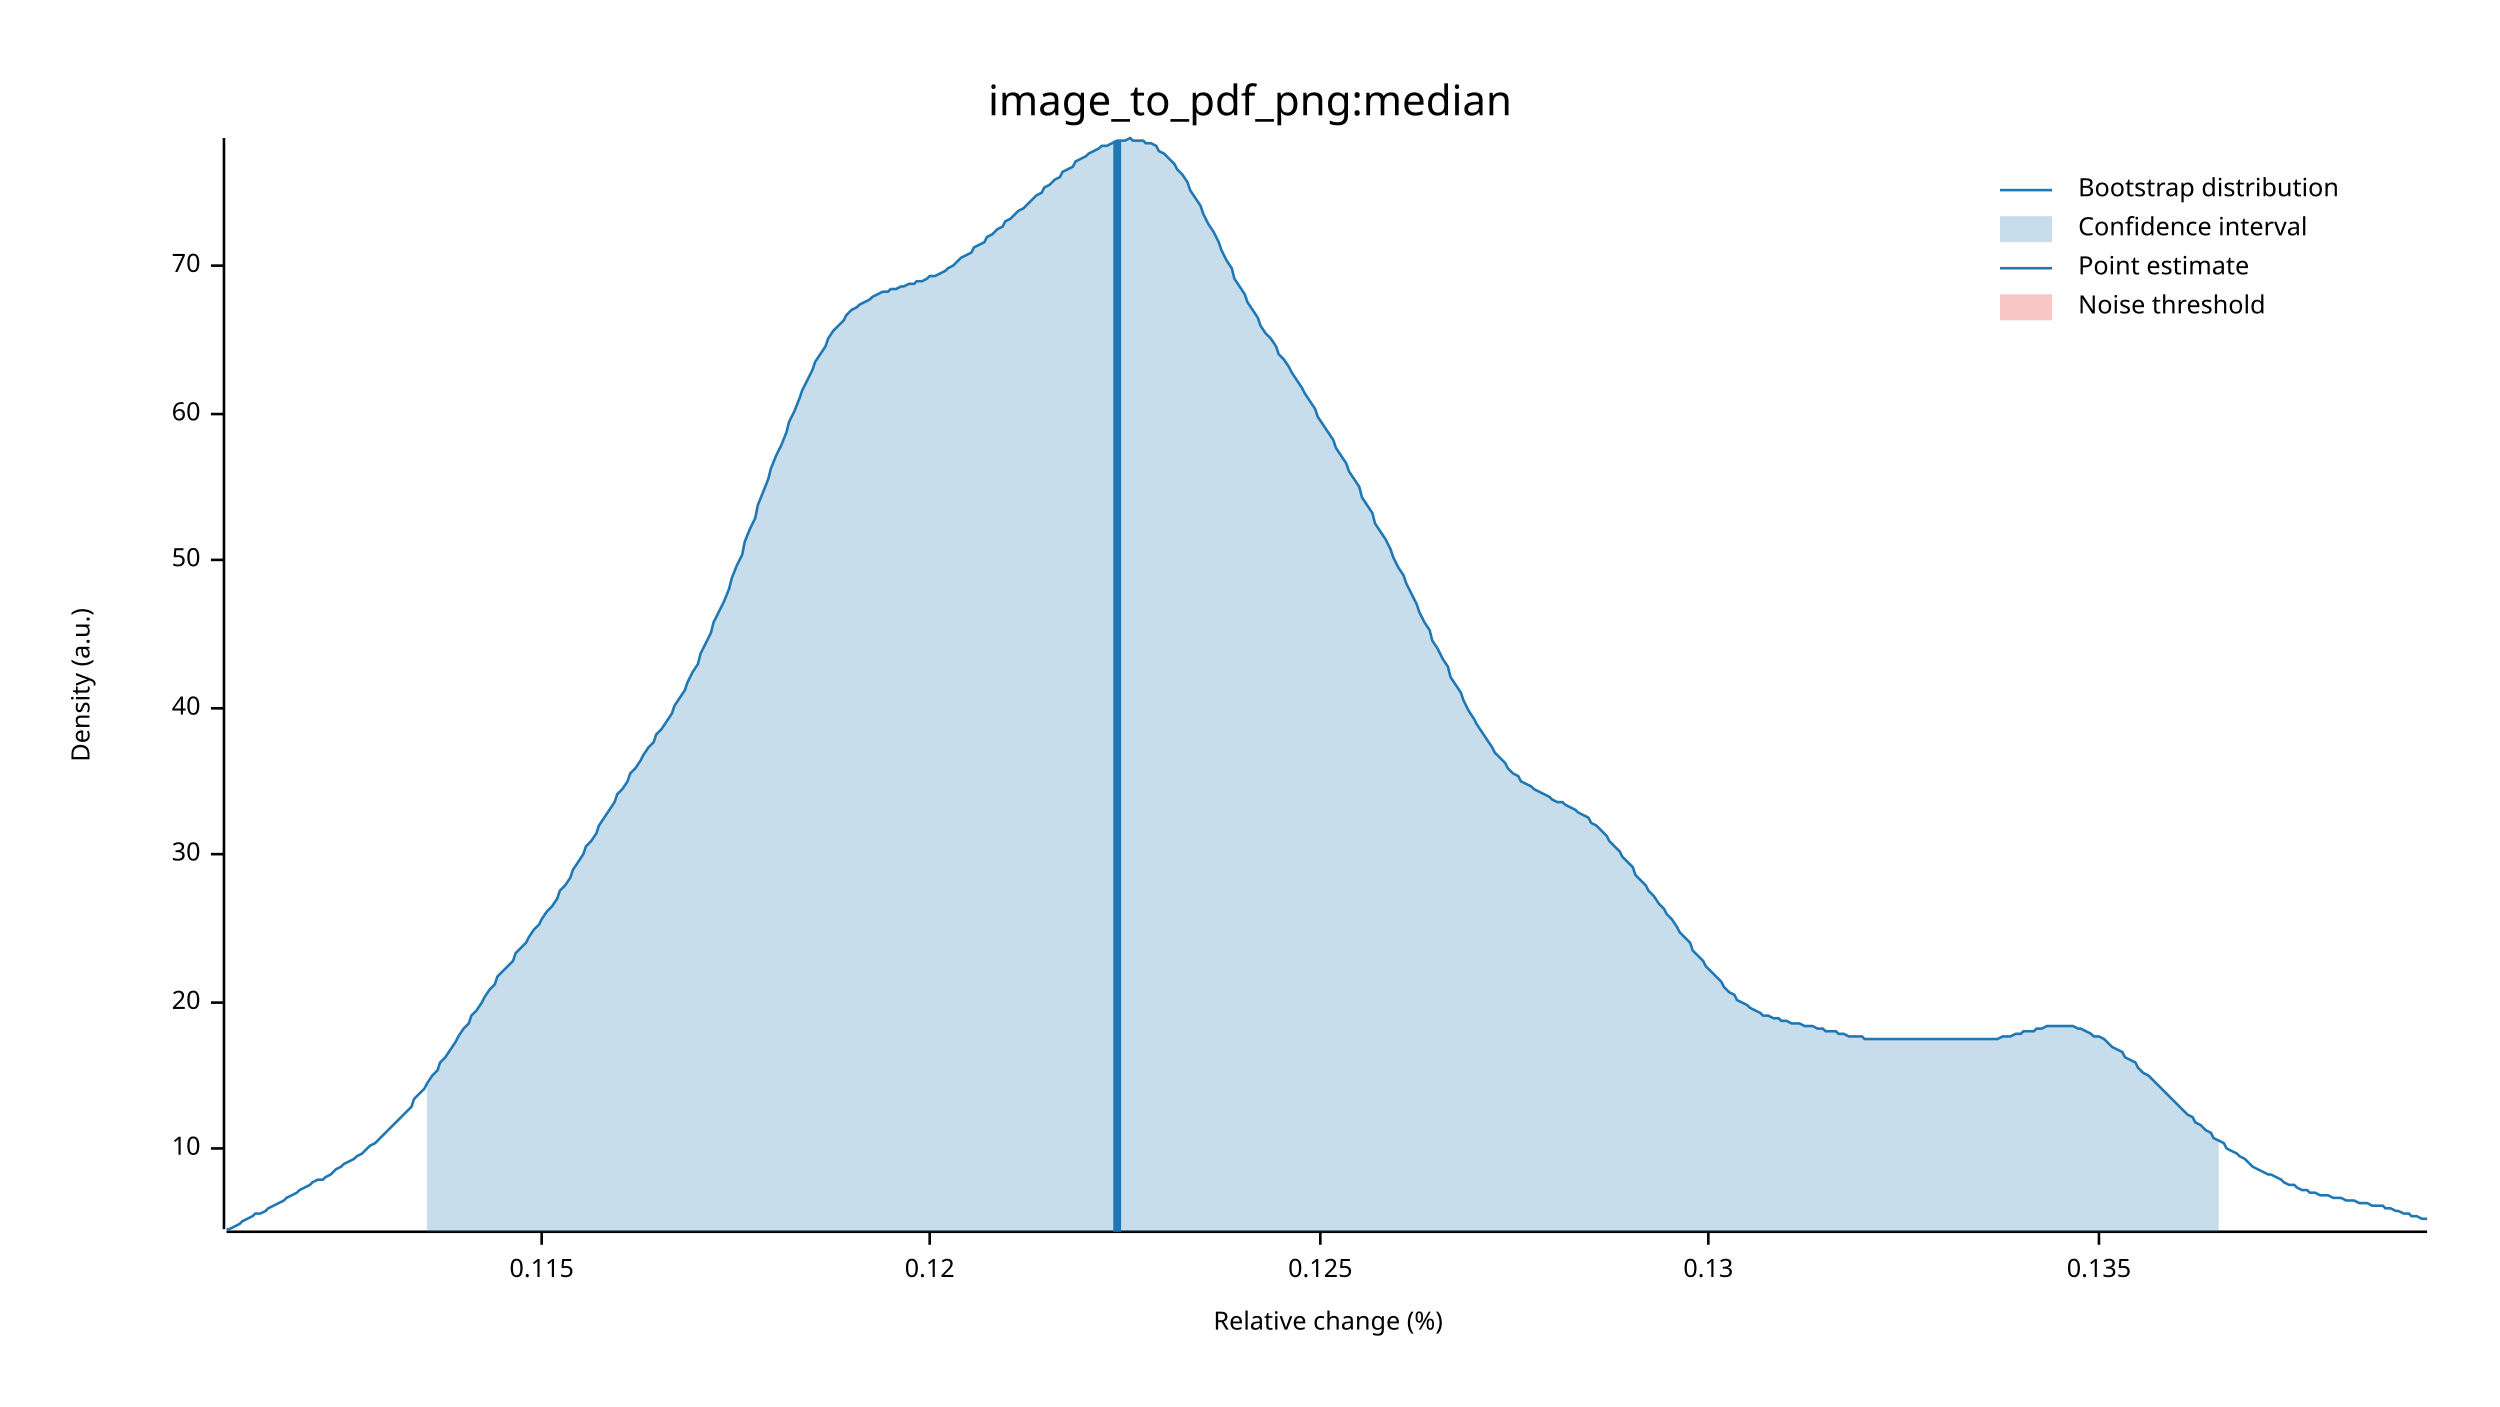
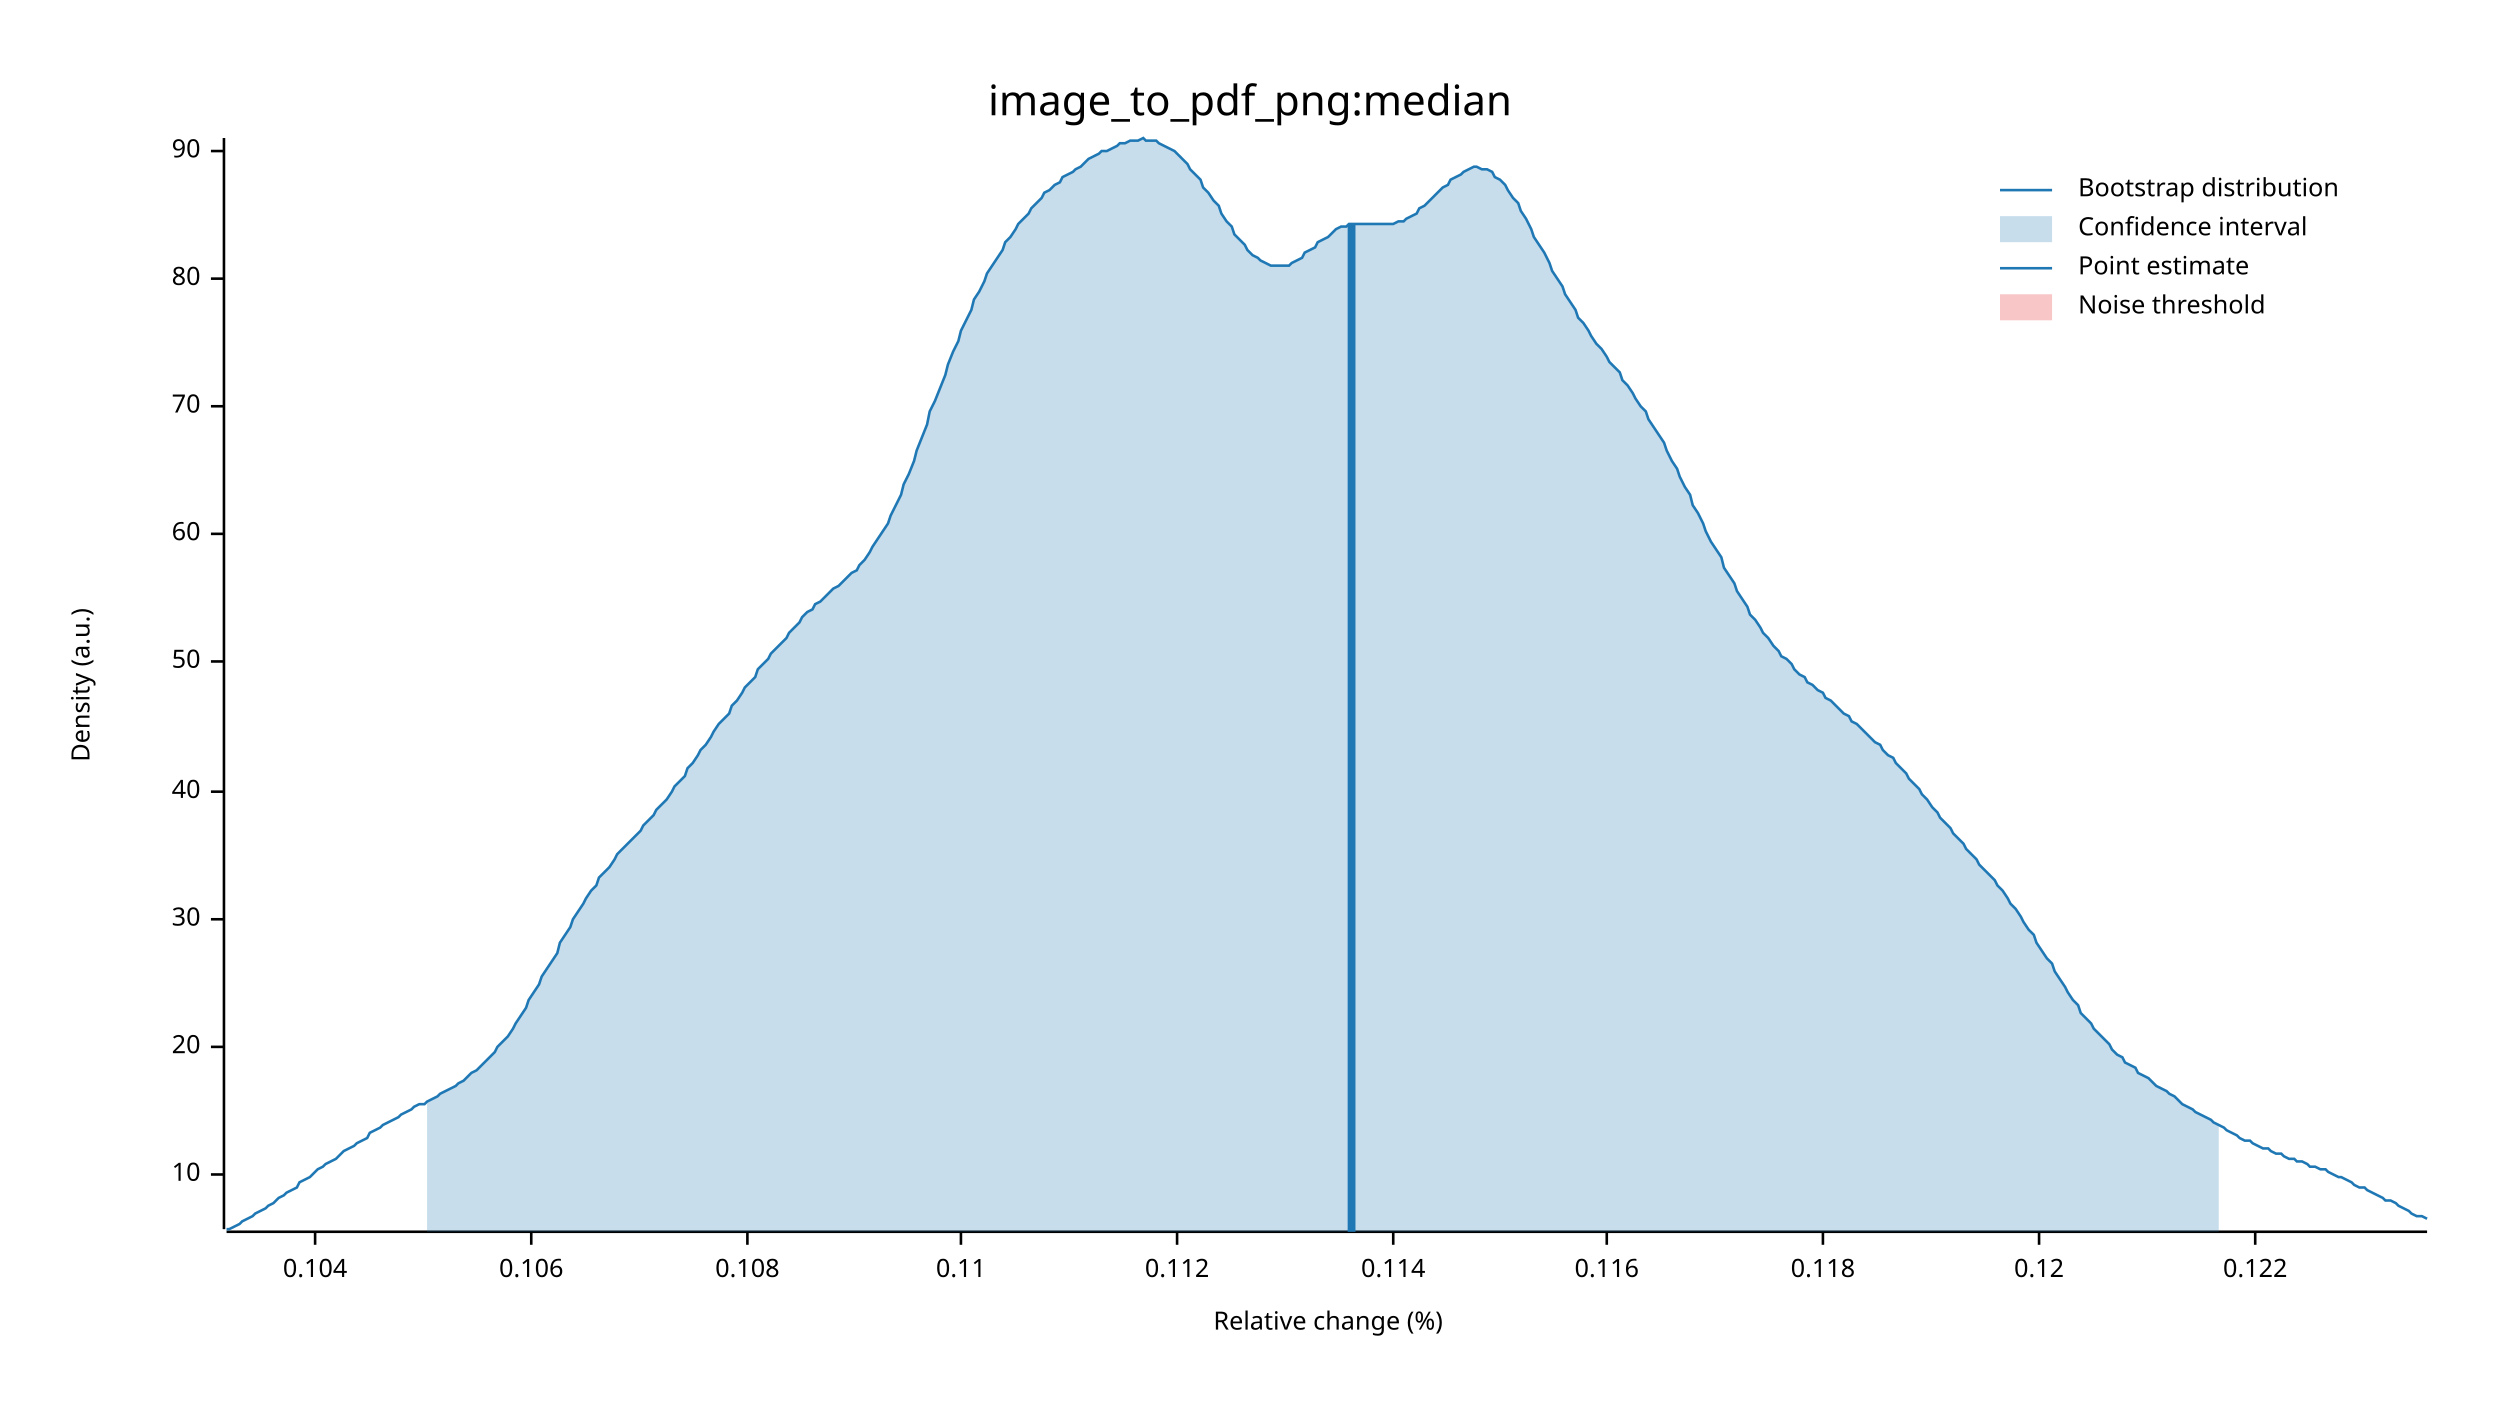
<svg xmlns="http://www.w3.org/2000/svg" width="960" height="540" viewBox="0 0 960 540">
  <text x="480" y="32" dy="0.76em" text-anchor="middle" font-family="sans-serif" font-size="16.129" opacity="1" fill="#000000">
image_to_pdf_png:median
</text>
  <text x="27" y="263" dy="0.76em" text-anchor="middle" font-family="sans-serif" font-size="9.677" opacity="1" fill="#000000" transform="rotate(270, 27, 263)">
Density (a.u.)
</text>
  <text x="510" y="513" dy="-0.5ex" text-anchor="middle" font-family="sans-serif" font-size="9.677" opacity="1" fill="#000000">
Relative change (%)
</text>
  <polyline fill="none" opacity="1" stroke="#000000" stroke-width="1" points="86,53 86,472 " />
-   <text x="77" y="441" dy="0.5ex" text-anchor="end" font-family="sans-serif" font-size="9.677" opacity="1" fill="#000000">
+   <text x="77" y="451" dy="0.5ex" text-anchor="end" font-family="sans-serif" font-size="9.677" opacity="1" fill="#000000">
10
</text>
-   <polyline fill="none" opacity="1" stroke="#000000" stroke-width="1" points="81,441 86,441 " />
-   <text x="77" y="385" dy="0.5ex" text-anchor="end" font-family="sans-serif" font-size="9.677" opacity="1" fill="#000000">
+   <polyline fill="none" opacity="1" stroke="#000000" stroke-width="1" points="81,451 86,451 " />
+   <text x="77" y="402" dy="0.5ex" text-anchor="end" font-family="sans-serif" font-size="9.677" opacity="1" fill="#000000">
20
</text>
-   <polyline fill="none" opacity="1" stroke="#000000" stroke-width="1" points="81,385 86,385 " />
-   <text x="77" y="328" dy="0.5ex" text-anchor="end" font-family="sans-serif" font-size="9.677" opacity="1" fill="#000000">
+   <polyline fill="none" opacity="1" stroke="#000000" stroke-width="1" points="81,402 86,402 " />
+   <text x="77" y="353" dy="0.5ex" text-anchor="end" font-family="sans-serif" font-size="9.677" opacity="1" fill="#000000">
30
</text>
-   <polyline fill="none" opacity="1" stroke="#000000" stroke-width="1" points="81,328 86,328 " />
-   <text x="77" y="272" dy="0.5ex" text-anchor="end" font-family="sans-serif" font-size="9.677" opacity="1" fill="#000000">
+   <polyline fill="none" opacity="1" stroke="#000000" stroke-width="1" points="81,353 86,353 " />
+   <text x="77" y="304" dy="0.5ex" text-anchor="end" font-family="sans-serif" font-size="9.677" opacity="1" fill="#000000">
40
</text>
-   <polyline fill="none" opacity="1" stroke="#000000" stroke-width="1" points="81,272 86,272 " />
-   <text x="77" y="215" dy="0.5ex" text-anchor="end" font-family="sans-serif" font-size="9.677" opacity="1" fill="#000000">
+   <polyline fill="none" opacity="1" stroke="#000000" stroke-width="1" points="81,304 86,304 " />
+   <text x="77" y="254" dy="0.5ex" text-anchor="end" font-family="sans-serif" font-size="9.677" opacity="1" fill="#000000">
50
</text>
-   <polyline fill="none" opacity="1" stroke="#000000" stroke-width="1" points="81,215 86,215 " />
-   <text x="77" y="159" dy="0.5ex" text-anchor="end" font-family="sans-serif" font-size="9.677" opacity="1" fill="#000000">
+   <polyline fill="none" opacity="1" stroke="#000000" stroke-width="1" points="81,254 86,254 " />
+   <text x="77" y="205" dy="0.5ex" text-anchor="end" font-family="sans-serif" font-size="9.677" opacity="1" fill="#000000">
60
</text>
-   <polyline fill="none" opacity="1" stroke="#000000" stroke-width="1" points="81,159 86,159 " />
-   <text x="77" y="102" dy="0.5ex" text-anchor="end" font-family="sans-serif" font-size="9.677" opacity="1" fill="#000000">
+   <polyline fill="none" opacity="1" stroke="#000000" stroke-width="1" points="81,205 86,205 " />
+   <text x="77" y="156" dy="0.5ex" text-anchor="end" font-family="sans-serif" font-size="9.677" opacity="1" fill="#000000">
70
</text>
-   <polyline fill="none" opacity="1" stroke="#000000" stroke-width="1" points="81,102 86,102 " />
+   <polyline fill="none" opacity="1" stroke="#000000" stroke-width="1" points="81,156 86,156 " />
+   <text x="77" y="107" dy="0.5ex" text-anchor="end" font-family="sans-serif" font-size="9.677" opacity="1" fill="#000000">
+ 80
+ </text>
+   <polyline fill="none" opacity="1" stroke="#000000" stroke-width="1" points="81,107 86,107 " />
+   <text x="77" y="58" dy="0.5ex" text-anchor="end" font-family="sans-serif" font-size="9.677" opacity="1" fill="#000000">
+ 90
+ </text>
+   <polyline fill="none" opacity="1" stroke="#000000" stroke-width="1" points="81,58 86,58 " />
  <polyline fill="none" opacity="1" stroke="#000000" stroke-width="1" points="87,473 932,473 " />
-   <text x="208" y="483" dy="0.76em" text-anchor="middle" font-family="sans-serif" font-size="9.677" opacity="1" fill="#000000">
- 0.115
+   <text x="121" y="483" dy="0.76em" text-anchor="middle" font-family="sans-serif" font-size="9.677" opacity="1" fill="#000000">
+ 0.104
</text>
-   <polyline fill="none" opacity="1" stroke="#000000" stroke-width="1" points="208,473 208,478 " />
-   <text x="357" y="483" dy="0.76em" text-anchor="middle" font-family="sans-serif" font-size="9.677" opacity="1" fill="#000000">
+   <polyline fill="none" opacity="1" stroke="#000000" stroke-width="1" points="121,473 121,478 " />
+   <text x="204" y="483" dy="0.76em" text-anchor="middle" font-family="sans-serif" font-size="9.677" opacity="1" fill="#000000">
+ 0.106
+ </text>
+   <polyline fill="none" opacity="1" stroke="#000000" stroke-width="1" points="204,473 204,478 " />
+   <text x="287" y="483" dy="0.76em" text-anchor="middle" font-family="sans-serif" font-size="9.677" opacity="1" fill="#000000">
+ 0.108
+ </text>
+   <polyline fill="none" opacity="1" stroke="#000000" stroke-width="1" points="287,473 287,478 " />
+   <text x="369" y="483" dy="0.76em" text-anchor="middle" font-family="sans-serif" font-size="9.677" opacity="1" fill="#000000">
+ 0.11
+ </text>
+   <polyline fill="none" opacity="1" stroke="#000000" stroke-width="1" points="369,473 369,478 " />
+   <text x="452" y="483" dy="0.76em" text-anchor="middle" font-family="sans-serif" font-size="9.677" opacity="1" fill="#000000">
+ 0.112
+ </text>
+   <polyline fill="none" opacity="1" stroke="#000000" stroke-width="1" points="452,473 452,478 " />
+   <text x="535" y="483" dy="0.76em" text-anchor="middle" font-family="sans-serif" font-size="9.677" opacity="1" fill="#000000">
+ 0.114
+ </text>
+   <polyline fill="none" opacity="1" stroke="#000000" stroke-width="1" points="535,473 535,478 " />
+   <text x="617" y="483" dy="0.76em" text-anchor="middle" font-family="sans-serif" font-size="9.677" opacity="1" fill="#000000">
+ 0.116
+ </text>
+   <polyline fill="none" opacity="1" stroke="#000000" stroke-width="1" points="617,473 617,478 " />
+   <text x="700" y="483" dy="0.76em" text-anchor="middle" font-family="sans-serif" font-size="9.677" opacity="1" fill="#000000">
+ 0.118
+ </text>
+   <polyline fill="none" opacity="1" stroke="#000000" stroke-width="1" points="700,473 700,478 " />
+   <text x="783" y="483" dy="0.76em" text-anchor="middle" font-family="sans-serif" font-size="9.677" opacity="1" fill="#000000">
0.12
</text>
-   <polyline fill="none" opacity="1" stroke="#000000" stroke-width="1" points="357,473 357,478 " />
-   <text x="507" y="483" dy="0.76em" text-anchor="middle" font-family="sans-serif" font-size="9.677" opacity="1" fill="#000000">
- 0.125
+   <polyline fill="none" opacity="1" stroke="#000000" stroke-width="1" points="783,473 783,478 " />
+   <text x="866" y="483" dy="0.76em" text-anchor="middle" font-family="sans-serif" font-size="9.677" opacity="1" fill="#000000">
+ 0.122
</text>
-   <polyline fill="none" opacity="1" stroke="#000000" stroke-width="1" points="507,473 507,478 " />
-   <text x="656" y="483" dy="0.76em" text-anchor="middle" font-family="sans-serif" font-size="9.677" opacity="1" fill="#000000">
- 0.13
- </text>
-   <polyline fill="none" opacity="1" stroke="#000000" stroke-width="1" points="656,473 656,478 " />
-   <text x="806" y="483" dy="0.76em" text-anchor="middle" font-family="sans-serif" font-size="9.677" opacity="1" fill="#000000">
- 0.135
- </text>
-   <polyline fill="none" opacity="1" stroke="#000000" stroke-width="1" points="806,473 806,478 " />
-   <polyline fill="none" opacity="1" stroke="#1F78B4" stroke-width="1" points="87,472 88,472 90,471 92,470 93,469 95,468 97,467 98,466 100,466 102,465 103,464 105,463 107,462 109,461 110,460 112,459 114,458 115,457 117,456 119,455 120,454 122,453 124,453 125,452 127,451 129,449 131,448 132,447 134,446 136,445 137,444 139,443 141,441 142,440 144,439 146,437 147,436 149,434 151,432 153,430 154,429 156,427 158,425 159,422 161,420 163,418 164,416 166,413 168,411 169,408 171,406 173,403 175,400 176,398 178,395 180,393 181,390 183,388 185,385 186,383 188,380 190,378 191,375 193,373 195,371 197,369 198,366 200,364 202,362 203,360 205,357 207,355 208,353 210,350 212,348 214,345 215,342 217,340 219,337 220,334 222,331 224,328 225,325 227,323 229,320 230,317 232,314 234,311 236,308 237,305 239,303 241,300 242,297 244,295 246,292 247,290 249,287 251,285 252,282 254,280 256,277 258,274 259,271 261,268 263,265 264,262 266,258 268,255 269,251 271,247 273,243 274,239 276,235 278,231 280,226 281,222 283,217 285,213 286,208 288,203 290,199 291,194 293,189 295,184 296,180 298,175 300,171 302,166 303,162 305,158 307,153 308,150 310,146 312,142 313,139 315,136 317,133 318,130 320,127 322,125 324,123 325,121 327,119 329,118 330,117 332,116 334,115 335,114 337,113 339,112 341,112 342,111 344,111 346,110 347,110 349,109 351,109 352,108 354,108 356,107 357,106 359,106 361,105 363,104 364,103 366,102 368,100 369,99 371,98 373,97 374,95 376,94 378,93 379,91 381,90 383,88 385,87 386,85 388,84 390,82 391,81 393,80 395,78 396,77 398,75 400,74 401,72 403,71 405,69 407,68 408,66 410,65 412,64 413,62 415,61 417,60 418,59 420,58 422,57 423,56 425,56 427,55 429,54 430,54 432,54 434,53 435,54 437,54 439,54 440,55 442,55 444,56 445,58 447,59 449,61 451,63 452,65 454,67 456,70 457,73 459,76 461,79 462,82 464,86 466,89 468,93 469,96 471,100 473,103 474,107 476,110 478,113 479,116 481,119 483,122 484,125 486,128 488,130 490,133 491,136 493,138 495,141 496,143 498,146 500,149 501,151 503,154 505,157 506,160 508,163 510,166 512,169 513,172 515,175 517,178 518,181 520,184 522,187 523,191 525,194 527,197 528,201 530,204 532,207 534,211 535,214 537,218 539,221 540,224 542,228 544,232 545,235 547,239 549,242 550,246 552,249 554,253 556,256 557,260 559,263 561,266 562,269 564,273 566,276 567,278 569,281 571,284 573,287 574,289 576,291 578,293 579,295 581,297 583,298 584,300 586,301 588,302 589,303 591,304 593,305 595,306 596,307 598,308 600,308 601,309 603,310 605,311 606,312 608,313 610,314 611,316 613,317 615,319 617,321 618,323 620,325 622,327 623,329 625,331 627,333 628,336 630,338 632,340 633,342 635,344 637,347 639,349 640,351 642,353 644,356 645,358 647,360 649,362 650,365 652,367 654,369 655,371 657,373 659,375 661,377 662,379 664,381 666,382 667,384 669,385 671,386 672,387 674,388 676,389 677,390 679,390 681,391 683,391 684,392 686,392 688,393 689,393 691,393 693,394 694,394 696,394 698,395 700,395 701,396 703,396 705,396 706,397 708,397 710,398 711,398 713,398 715,398 716,399 718,399 720,399 722,399 723,399 725,399 727,399 728,399 730,399 732,399 733,399 735,399 737,399 738,399 740,399 742,399 744,399 745,399 747,399 749,399 750,399 752,399 754,399 755,399 757,399 759,399 760,399 762,399 764,399 766,399 767,399 769,398 771,398 772,398 774,397 776,397 777,396 779,396 781,396 782,395 784,395 786,394 788,394 789,394 791,394 793,394 794,394 796,394 798,395 799,395 801,396 803,397 804,398 806,398 808,399 810,401 811,402 813,403 815,404 816,406 818,407 820,408 821,410 823,412 825,413 827,415 828,416 830,418 832,420 833,421 835,423 837,425 838,426 840,428 842,429 843,431 845,432 847,434 849,435 850,437 852,438 854,439 855,441 857,442 859,443 860,444 862,445 864,447 865,448 867,449 869,450 871,451 872,451 874,452 876,453 877,454 879,455 881,455 882,456 884,457 886,457 887,458 889,458 891,459 893,459 894,459 896,460 898,460 899,460 901,461 903,461 904,461 906,462 908,462 909,462 911,463 913,463 915,463 916,464 918,464 920,465 921,465 923,466 925,466 926,467 928,467 930,468 932,468 " />
-   <polygon opacity="0.25" fill="#1F78B4" points="164,416 166,413 168,411 169,408 171,406 173,403 175,400 176,398 178,395 180,393 181,390 183,388 185,385 186,383 188,380 190,378 191,375 193,373 195,371 197,369 198,366 200,364 202,362 203,360 205,357 207,355 208,353 210,350 212,348 214,345 215,342 217,340 219,337 220,334 222,331 224,328 225,325 227,323 229,320 230,317 232,314 234,311 236,308 237,305 239,303 241,300 242,297 244,295 246,292 247,290 249,287 251,285 252,282 254,280 256,277 258,274 259,271 261,268 263,265 264,262 266,258 268,255 269,251 271,247 273,243 274,239 276,235 278,231 280,226 281,222 283,217 285,213 286,208 288,203 290,199 291,194 293,189 295,184 296,180 298,175 300,171 302,166 303,162 305,158 307,153 308,150 310,146 312,142 313,139 315,136 317,133 318,130 320,127 322,125 324,123 325,121 327,119 329,118 330,117 332,116 334,115 335,114 337,113 339,112 341,112 342,111 344,111 346,110 347,110 349,109 351,109 352,108 354,108 356,107 357,106 359,106 361,105 363,104 364,103 366,102 368,100 369,99 371,98 373,97 374,95 376,94 378,93 379,91 381,90 383,88 385,87 386,85 388,84 390,82 391,81 393,80 395,78 396,77 398,75 400,74 401,72 403,71 405,69 407,68 408,66 410,65 412,64 413,62 415,61 417,60 418,59 420,58 422,57 423,56 425,56 427,55 429,54 430,54 432,54 434,53 435,54 437,54 439,54 440,55 442,55 444,56 445,58 447,59 449,61 451,63 452,65 454,67 456,70 457,73 459,76 461,79 462,82 464,86 466,89 468,93 469,96 471,100 473,103 474,107 476,110 478,113 479,116 481,119 483,122 484,125 486,128 488,130 490,133 491,136 493,138 495,141 496,143 498,146 500,149 501,151 503,154 505,157 506,160 508,163 510,166 512,169 513,172 515,175 517,178 518,181 520,184 522,187 523,191 525,194 527,197 528,201 530,204 532,207 534,211 535,214 537,218 539,221 540,224 542,228 544,232 545,235 547,239 549,242 550,246 552,249 554,253 556,256 557,260 559,263 561,266 562,269 564,273 566,276 567,278 569,281 571,284 573,287 574,289 576,291 578,293 579,295 581,297 583,298 584,300 586,301 588,302 589,303 591,304 593,305 595,306 596,307 598,308 600,308 601,309 603,310 605,311 606,312 608,313 610,314 611,316 613,317 615,319 617,321 618,323 620,325 622,327 623,329 625,331 627,333 628,336 630,338 632,340 633,342 635,344 637,347 639,349 640,351 642,353 644,356 645,358 647,360 649,362 650,365 652,367 654,369 655,371 657,373 659,375 661,377 662,379 664,381 666,382 667,384 669,385 671,386 672,387 674,388 676,389 677,390 679,390 681,391 683,391 684,392 686,392 688,393 689,393 691,393 693,394 694,394 696,394 698,395 700,395 701,396 703,396 705,396 706,397 708,397 710,398 711,398 713,398 715,398 716,399 718,399 720,399 722,399 723,399 725,399 727,399 728,399 730,399 732,399 733,399 735,399 737,399 738,399 740,399 742,399 744,399 745,399 747,399 749,399 750,399 752,399 754,399 755,399 757,399 759,399 760,399 762,399 764,399 766,399 767,399 769,398 771,398 772,398 774,397 776,397 777,396 779,396 781,396 782,395 784,395 786,394 788,394 789,394 791,394 793,394 794,394 796,394 798,395 799,395 801,396 803,397 804,398 806,398 808,399 810,401 811,402 813,403 815,404 816,406 818,407 820,408 821,410 823,412 825,413 827,415 828,416 830,418 832,420 833,421 835,423 837,425 838,426 840,428 842,429 843,431 845,432 847,434 849,435 850,437 852,438 852,473 164,473 " />
-   <polyline fill="none" opacity="1" stroke="#1F78B4" stroke-width="3" points="429,473 429,54 " />
+   <polyline fill="none" opacity="1" stroke="#000000" stroke-width="1" points="866,473 866,478 " />
+   <polyline fill="none" opacity="1" stroke="#1F78B4" stroke-width="1" points="87,472 88,472 90,471 92,470 93,469 95,468 97,467 98,466 100,465 102,464 103,463 105,462 107,460 109,459 110,458 112,457 114,456 115,454 117,453 119,452 120,451 122,449 124,448 125,447 127,446 129,445 131,443 132,442 134,441 136,440 137,439 139,438 141,437 142,435 144,434 146,433 147,432 149,431 151,430 153,429 154,428 156,427 158,426 159,425 161,424 163,424 164,423 166,422 168,421 169,420 171,419 173,418 175,417 176,416 178,415 180,413 181,412 183,411 185,409 186,408 188,406 190,404 191,402 193,400 195,398 197,395 198,393 200,390 202,387 203,384 205,381 207,378 208,375 210,372 212,369 214,366 215,362 217,359 219,356 220,353 222,350 224,347 225,345 227,342 229,340 230,337 232,335 234,333 236,330 237,328 239,326 241,324 242,323 244,321 246,319 247,317 249,315 251,313 252,311 254,309 256,307 258,304 259,302 261,300 263,298 264,295 266,293 268,290 269,288 271,286 273,283 274,281 276,278 278,276 280,274 281,271 283,269 285,266 286,264 288,262 290,260 291,257 293,255 295,253 296,251 298,249 300,247 302,245 303,243 305,241 307,239 308,237 310,235 312,234 313,232 315,231 317,229 318,228 320,226 322,225 324,223 325,222 327,220 329,219 330,217 332,215 334,212 335,210 337,207 339,204 341,201 342,198 344,194 346,190 347,186 349,182 351,177 352,173 354,168 356,163 357,158 359,154 361,149 363,144 364,140 366,135 368,131 369,127 371,123 373,119 374,115 376,112 378,108 379,105 381,102 383,99 385,96 386,93 388,91 390,88 391,86 393,84 395,82 396,80 398,78 400,76 401,74 403,73 405,71 407,70 408,68 410,67 412,66 413,65 415,64 417,62 418,61 420,60 422,59 423,58 425,58 427,57 429,56 430,55 432,55 434,54 435,54 437,54 439,53 440,54 442,54 444,54 445,55 447,56 449,57 451,58 452,59 454,61 456,63 457,65 459,67 461,69 462,72 464,74 466,77 468,79 469,82 471,85 473,87 474,90 476,92 478,94 479,96 481,98 483,99 484,100 486,101 488,102 490,102 491,102 493,102 495,102 496,101 498,100 500,99 501,97 503,96 505,95 506,93 508,92 510,91 512,89 513,88 515,87 517,87 518,86 520,86 522,86 523,86 525,86 527,86 528,86 530,86 532,86 534,86 535,86 537,85 539,85 540,84 542,83 544,82 545,80 547,79 549,77 550,76 552,74 554,72 556,71 557,69 559,68 561,67 562,66 564,65 566,64 567,64 569,65 571,65 573,66 574,68 576,69 578,71 579,73 581,76 583,78 584,81 586,84 588,88 589,91 591,94 593,97 595,101 596,104 598,107 600,110 601,113 603,116 605,119 606,122 608,124 610,127 611,129 613,132 615,134 617,137 618,139 620,141 622,143 623,146 625,148 627,151 628,153 630,156 632,158 633,161 635,164 637,167 639,170 640,173 642,177 644,180 645,183 647,187 649,190 650,194 652,197 654,201 655,204 657,208 659,211 661,214 662,218 664,221 666,224 667,227 669,230 671,233 672,236 674,238 676,241 677,243 679,245 681,248 683,250 684,252 686,253 688,255 689,257 691,259 693,260 694,262 696,263 698,265 700,266 701,268 703,269 705,271 706,272 708,274 710,275 711,277 713,278 715,280 716,281 718,283 720,285 722,286 723,288 725,290 727,291 728,293 730,295 732,297 733,299 735,301 737,303 738,305 740,307 742,310 744,312 745,314 747,316 749,318 750,320 752,322 754,324 755,326 757,328 759,330 760,332 762,334 764,336 766,338 767,340 769,342 771,345 772,347 774,349 776,352 777,354 779,357 781,359 782,362 784,365 786,368 788,370 789,373 791,376 793,379 794,381 796,384 798,386 799,389 801,391 803,393 804,395 806,397 808,399 810,401 811,403 813,405 815,406 816,408 818,409 820,410 821,412 823,413 825,414 827,416 828,417 830,418 832,419 833,420 835,421 837,423 838,424 840,425 842,426 843,427 845,428 847,429 849,430 850,431 852,432 854,433 855,434 857,435 859,436 860,437 862,438 864,438 865,439 867,440 869,441 871,441 872,442 874,443 876,443 877,444 879,445 881,445 882,446 884,446 886,447 887,448 889,448 891,449 893,449 894,450 896,451 898,452 899,452 901,453 903,454 904,455 906,456 908,456 909,457 911,458 913,459 915,460 916,461 918,461 920,462 921,463 923,464 925,465 926,466 928,467 930,467 932,468 " />
+   <polygon opacity="0.25" fill="#1F78B4" points="164,423 166,422 168,421 169,420 171,419 173,418 175,417 176,416 178,415 180,413 181,412 183,411 185,409 186,408 188,406 190,404 191,402 193,400 195,398 197,395 198,393 200,390 202,387 203,384 205,381 207,378 208,375 210,372 212,369 214,366 215,362 217,359 219,356 220,353 222,350 224,347 225,345 227,342 229,340 230,337 232,335 234,333 236,330 237,328 239,326 241,324 242,323 244,321 246,319 247,317 249,315 251,313 252,311 254,309 256,307 258,304 259,302 261,300 263,298 264,295 266,293 268,290 269,288 271,286 273,283 274,281 276,278 278,276 280,274 281,271 283,269 285,266 286,264 288,262 290,260 291,257 293,255 295,253 296,251 298,249 300,247 302,245 303,243 305,241 307,239 308,237 310,235 312,234 313,232 315,231 317,229 318,228 320,226 322,225 324,223 325,222 327,220 329,219 330,217 332,215 334,212 335,210 337,207 339,204 341,201 342,198 344,194 346,190 347,186 349,182 351,177 352,173 354,168 356,163 357,158 359,154 361,149 363,144 364,140 366,135 368,131 369,127 371,123 373,119 374,115 376,112 378,108 379,105 381,102 383,99 385,96 386,93 388,91 390,88 391,86 393,84 395,82 396,80 398,78 400,76 401,74 403,73 405,71 407,70 408,68 410,67 412,66 413,65 415,64 417,62 418,61 420,60 422,59 423,58 425,58 427,57 429,56 430,55 432,55 434,54 435,54 437,54 439,53 440,54 442,54 444,54 445,55 447,56 449,57 451,58 452,59 454,61 456,63 457,65 459,67 461,69 462,72 464,74 466,77 468,79 469,82 471,85 473,87 474,90 476,92 478,94 479,96 481,98 483,99 484,100 486,101 488,102 490,102 491,102 493,102 495,102 496,101 498,100 500,99 501,97 503,96 505,95 506,93 508,92 510,91 512,89 513,88 515,87 517,87 518,86 520,86 522,86 523,86 525,86 527,86 528,86 530,86 532,86 534,86 535,86 537,85 539,85 540,84 542,83 544,82 545,80 547,79 549,77 550,76 552,74 554,72 556,71 557,69 559,68 561,67 562,66 564,65 566,64 567,64 569,65 571,65 573,66 574,68 576,69 578,71 579,73 581,76 583,78 584,81 586,84 588,88 589,91 591,94 593,97 595,101 596,104 598,107 600,110 601,113 603,116 605,119 606,122 608,124 610,127 611,129 613,132 615,134 617,137 618,139 620,141 622,143 623,146 625,148 627,151 628,153 630,156 632,158 633,161 635,164 637,167 639,170 640,173 642,177 644,180 645,183 647,187 649,190 650,194 652,197 654,201 655,204 657,208 659,211 661,214 662,218 664,221 666,224 667,227 669,230 671,233 672,236 674,238 676,241 677,243 679,245 681,248 683,250 684,252 686,253 688,255 689,257 691,259 693,260 694,262 696,263 698,265 700,266 701,268 703,269 705,271 706,272 708,274 710,275 711,277 713,278 715,280 716,281 718,283 720,285 722,286 723,288 725,290 727,291 728,293 730,295 732,297 733,299 735,301 737,303 738,305 740,307 742,310 744,312 745,314 747,316 749,318 750,320 752,322 754,324 755,326 757,328 759,330 760,332 762,334 764,336 766,338 767,340 769,342 771,345 772,347 774,349 776,352 777,354 779,357 781,359 782,362 784,365 786,368 788,370 789,373 791,376 793,379 794,381 796,384 798,386 799,389 801,391 803,393 804,395 806,397 808,399 810,401 811,403 813,405 815,406 816,408 818,409 820,410 821,412 823,413 825,414 827,416 828,417 830,418 832,419 833,420 835,421 837,423 838,424 840,425 842,426 843,427 845,428 847,429 849,430 850,431 852,432 852,473 164,473 " />
+   <polyline fill="none" opacity="1" stroke="#1F78B4" stroke-width="3" points="519,473 519,86 " />
  <rect x="509" y="53" width="0" height="419" opacity="0.1" fill="#E31A1C" stroke="none" />
  <text x="798" y="68" dy="0.76em" text-anchor="start" font-family="sans-serif" font-size="9.677" opacity="1" fill="#000000">
Bootstrap distribution
</text>
  <text x="798" y="83" dy="0.76em" text-anchor="start" font-family="sans-serif" font-size="9.677" opacity="1" fill="#000000">
Confidence interval
</text>
  <text x="798" y="98" dy="0.76em" text-anchor="start" font-family="sans-serif" font-size="9.677" opacity="1" fill="#000000">
Point estimate
</text>
  <text x="798" y="113" dy="0.76em" text-anchor="start" font-family="sans-serif" font-size="9.677" opacity="1" fill="#000000">
Noise threshold
</text>
  <polyline fill="none" opacity="1" stroke="#1F78B4" stroke-width="1" points="768,73 788,73 " />
  <rect x="768" y="83" width="20" height="10" opacity="0.25" fill="#1F78B4" stroke="none" />
  <polyline fill="none" opacity="1" stroke="#1F78B4" stroke-width="1" points="768,103 788,103 " />
  <rect x="768" y="113" width="20" height="10" opacity="0.25" fill="#E31A1C" stroke="none" />
</svg>
